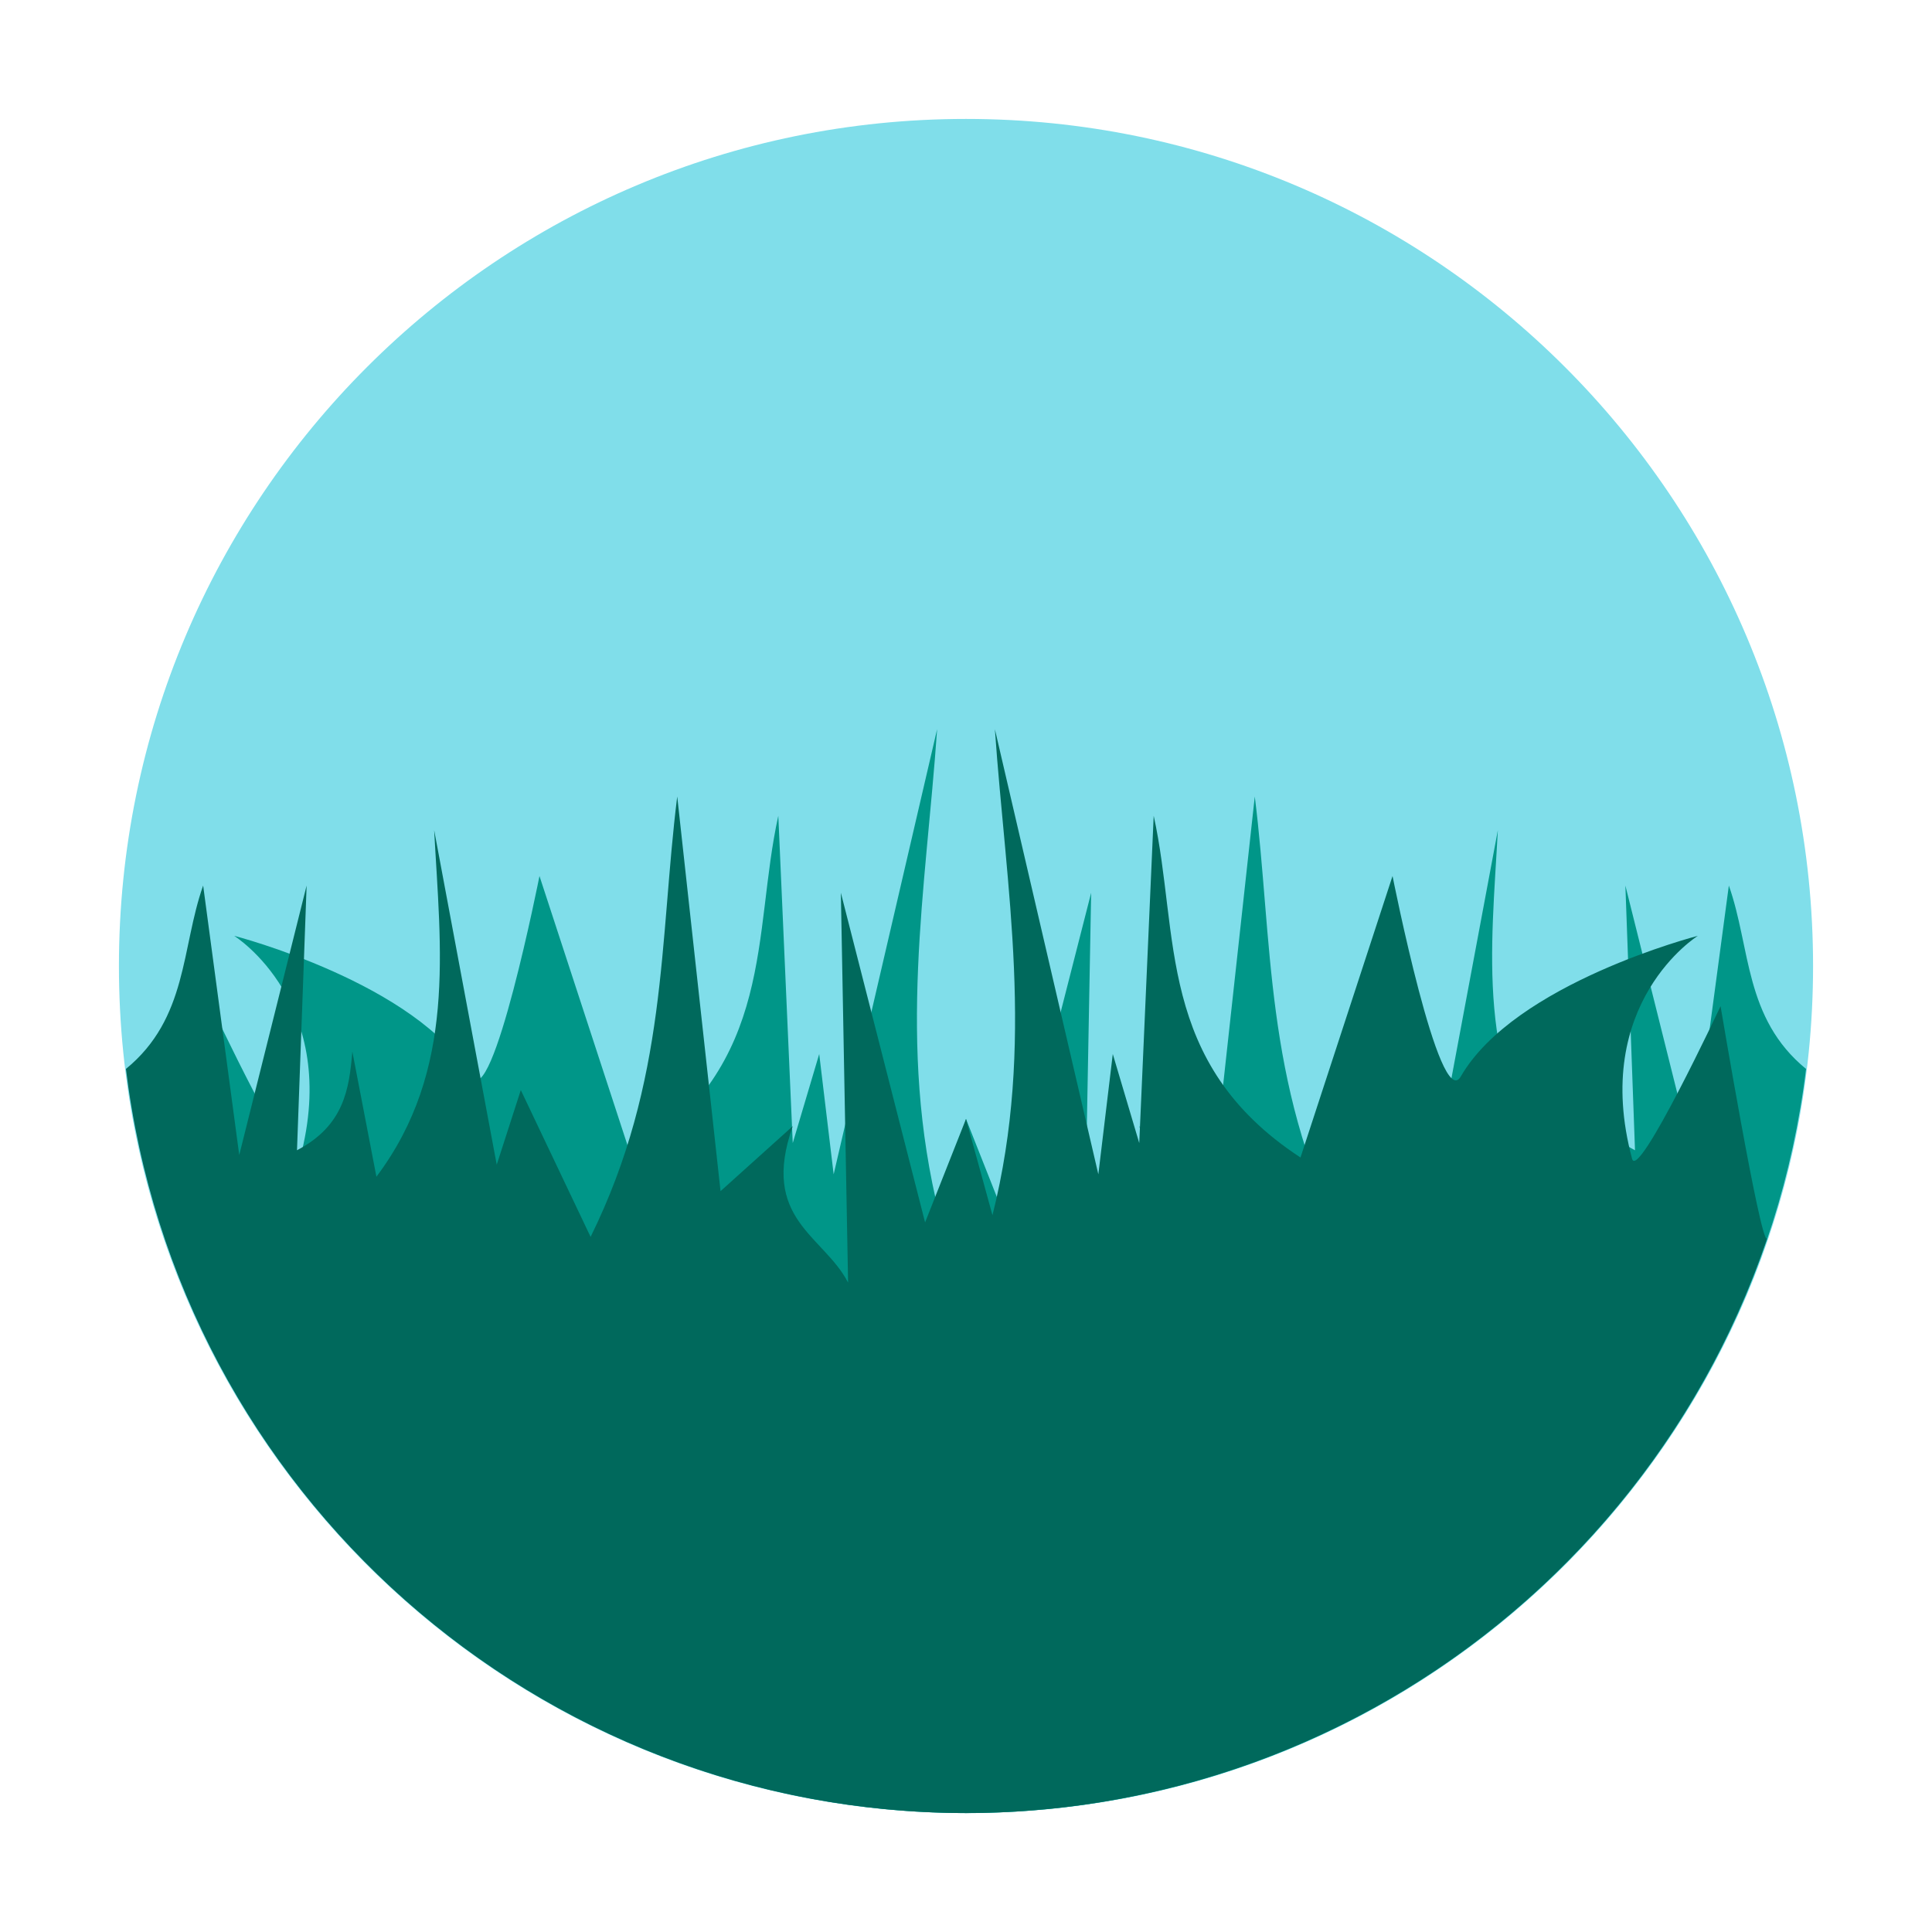
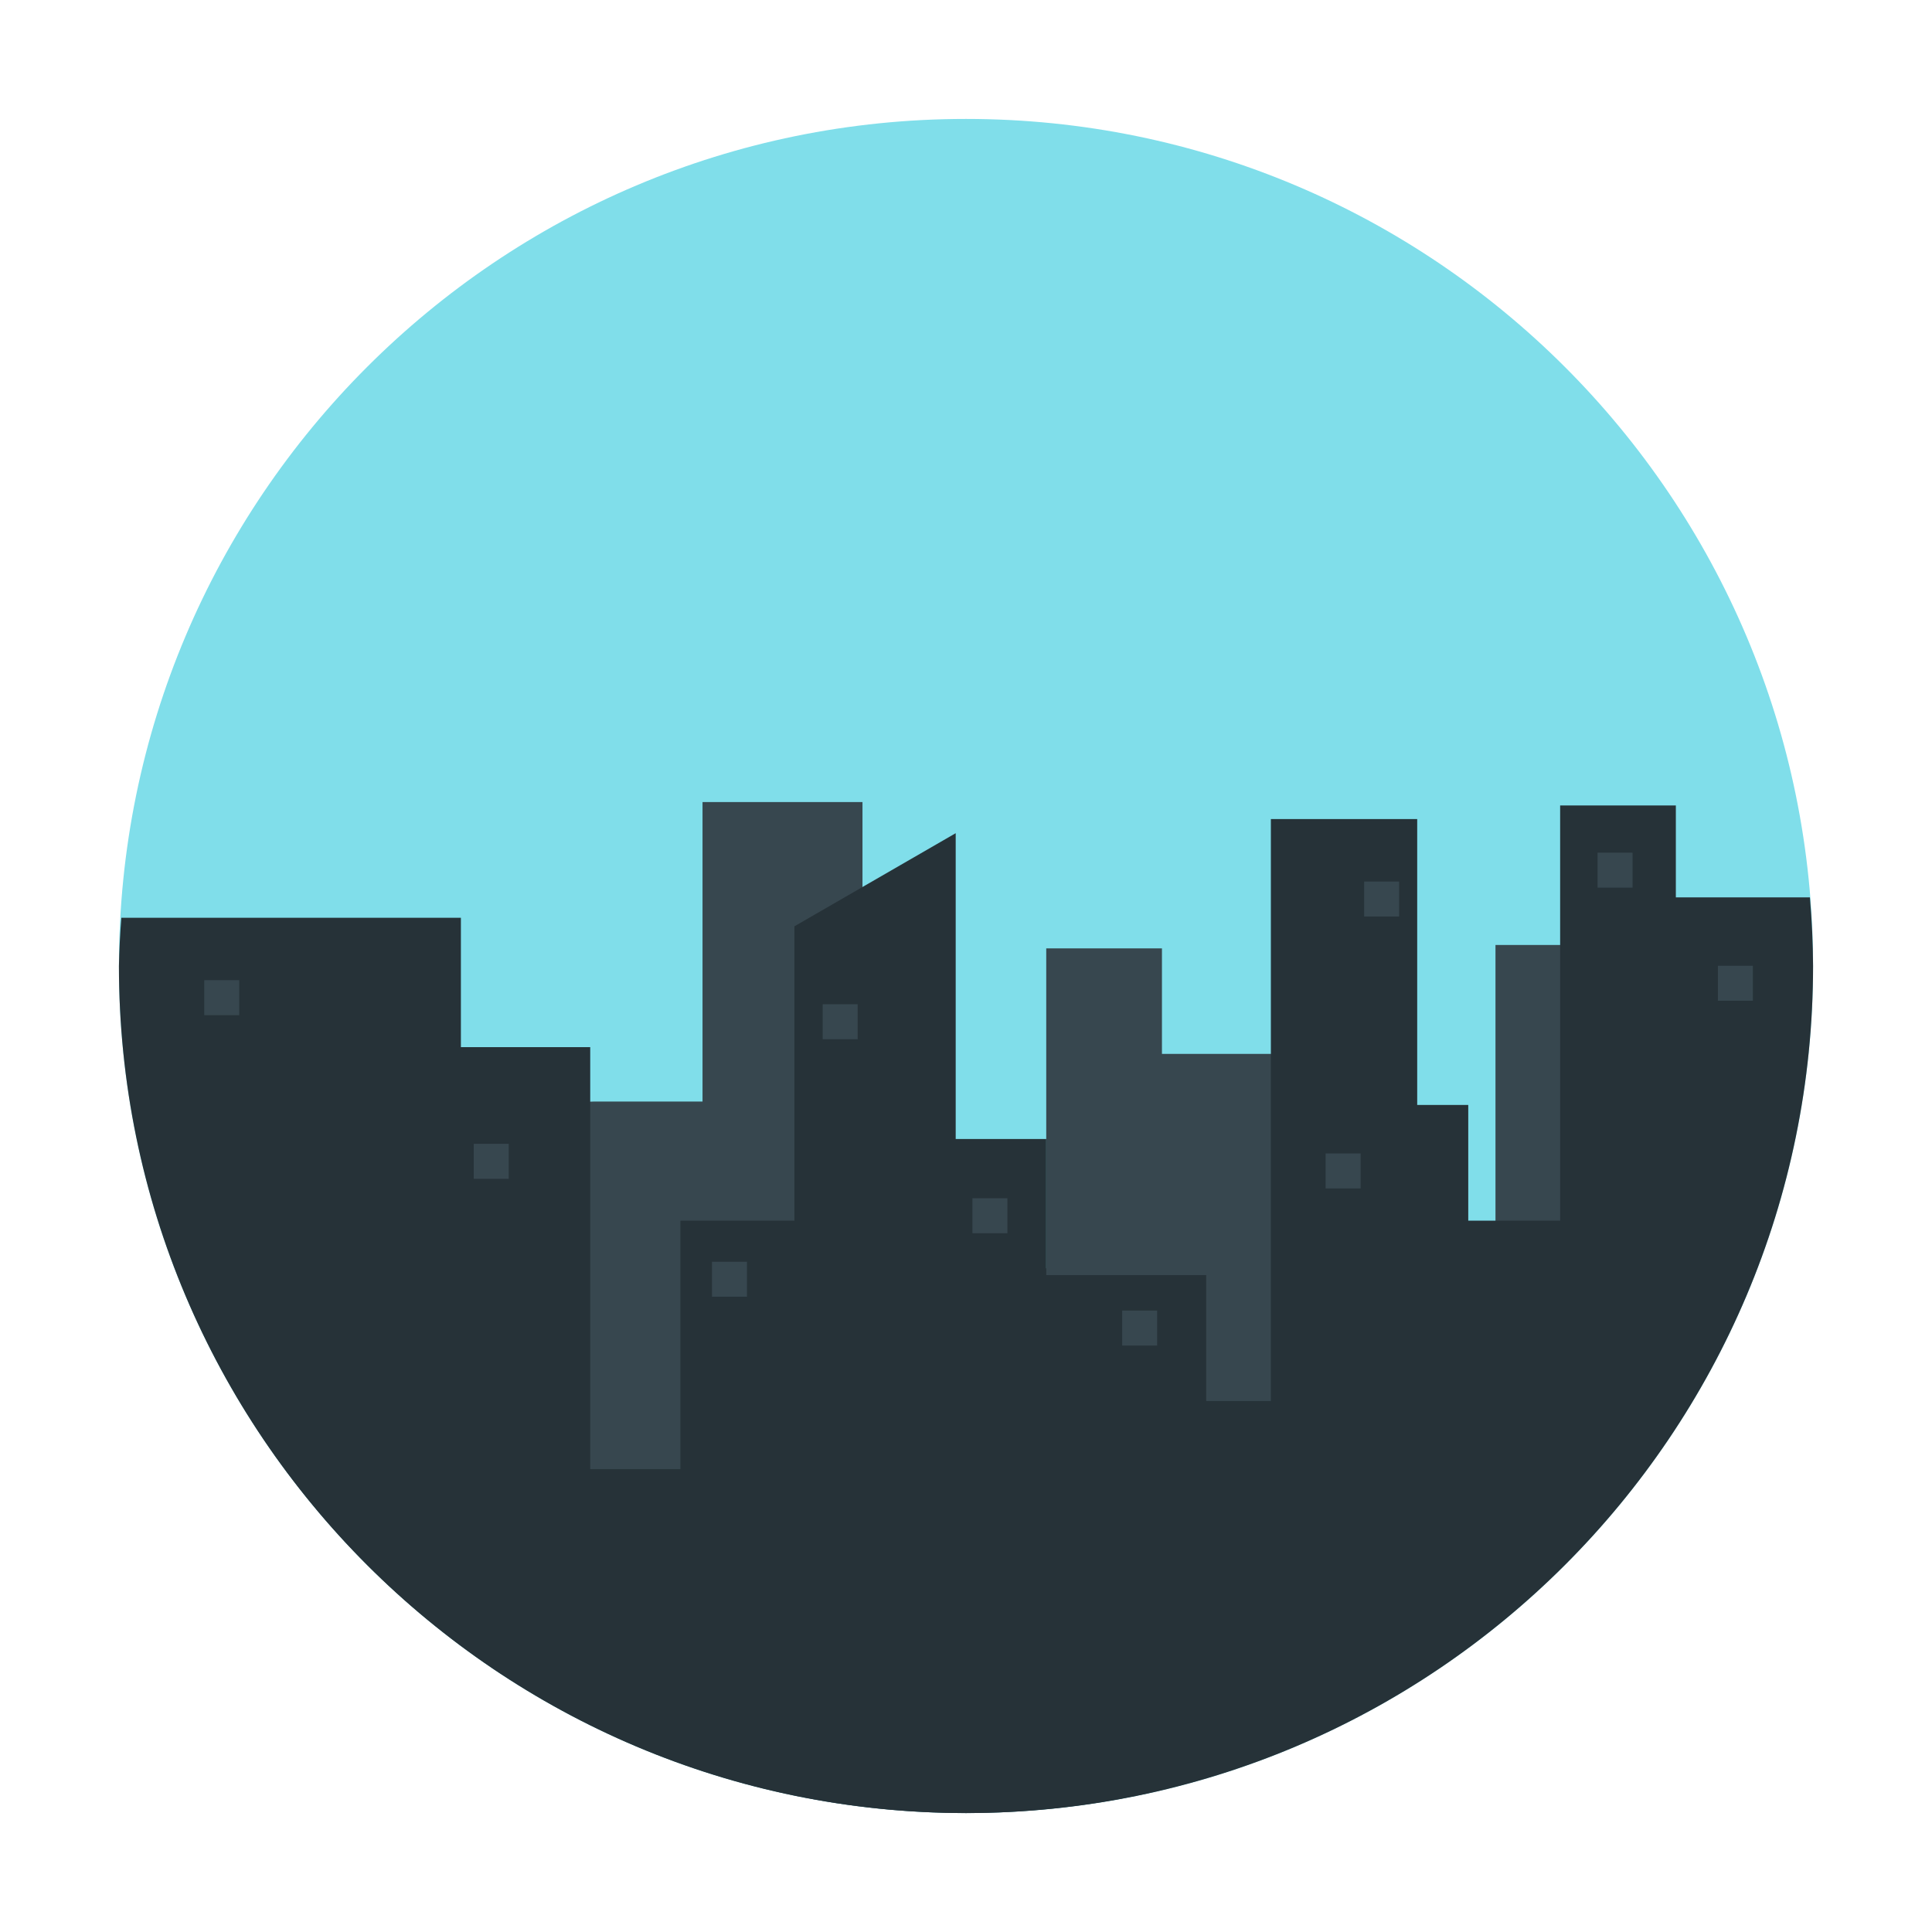
<svg xmlns="http://www.w3.org/2000/svg" height="120" id="svg4254" version="1.1" viewBox="0 0 120 120" width="120">
  <defs id="defs4256" />
-   <path d="M 112.613,60 A 52.613,52.613 0 0 1 60,112.613 52.613,52.613 0 0 1 7.387,60 52.613,52.613 0 0 1 60,7.387 52.613,52.613 0 0 1 112.613,60 Z" id="circle15954" style="opacity:1;fill:#80deea;fill-opacity:1;stroke:none;stroke-width:6.9;stroke-linecap:round;stroke-linejoin:miter;stroke-miterlimit:4;stroke-dasharray:none;stroke-dashoffset:0;stroke-opacity:1" />
-   <path d="m 58.207,45.288 -6.427,27.652 -0.897,-7.473 -1.644,5.53 -0.897,-20.328 c -1.622,7.358 -0.126,15.34 -9.118,21.225 L 33.508,54.412 c 0,0 -2.918,14.739 -4.239,12.451 -3.354,-5.809 -14.724,-8.737 -14.724,-8.737 0,0 6.679,4.166 4.084,13.852 -0.378,1.41 -5.495,-9.483 -5.495,-9.483 0,0 -2.478,14.747 -2.881,14.437 7.243,21.31 27.239,35.653 49.747,35.682 26.568,-0.023 48.95,-19.849 52.178,-46.22 -3.849,-3.154 -3.43,-7.526 -4.796,-11.39 l -2.242,16.74 -4.185,-16.741 0.598,16.442 c -2.93,-1.533 -3.241,-3.814 -3.438,-6.128 L 96.621,73.089 C 91.633,66.456 92.642,58.967 93.034,51.566 L 89.147,72.342 87.653,67.708 83.318,76.826 C 78.526,67.109 79.059,58.456 77.937,49.473 l -2.69,24.513 -4.484,-4.036 c 2.038,5.786 -1.917,6.777 -3.438,9.715 l 0.449,-24.214 -5.232,20.477 -2.541,-6.427 -1.644,5.979 C 55.686,64.834 57.522,55.189 58.207,45.288 Z" id="path15956" style="fill:#009688;fill-opacity:1;fill-rule:evenodd;stroke:none;stroke-width:1px;stroke-linecap:butt;stroke-linejoin:miter;stroke-opacity:1" />
-   <path d="m 61.793,45.288 6.427,27.652 0.897,-7.473 1.644,5.53 0.897,-20.328 c 1.622,7.358 0.126,15.34 9.118,21.225 l 5.717,-17.482 c 0,0 2.918,14.739 4.239,12.451 3.354,-5.809 14.724,-8.737 14.724,-8.737 0,0 -6.679,4.166 -4.084,13.852 0.378,1.41 5.495,-9.483 5.495,-9.483 0,0 2.478,14.747 2.881,14.437 C 102.504,98.241 82.508,112.584 60,112.613 33.432,112.59 11.05,92.764 7.822,66.393 11.671,63.239 11.252,58.867 12.618,55.003 l 2.242,16.74 4.185,-16.741 -0.598,16.442 c 2.93,-1.533 3.241,-3.814 3.438,-6.128 l 1.495,7.772 c 4.988,-6.633 3.979,-14.122 3.587,-21.523 l 3.886,20.776 1.495,-4.634 4.335,9.118 c 4.792,-9.717 4.259,-18.369 5.381,-27.353 l 2.69,24.513 4.484,-4.036 c -2.038,5.786 1.917,6.777 3.438,9.715 l -0.449,-24.214 5.232,20.477 2.541,-6.427 1.644,5.979 c 2.67,-10.647 0.835,-20.292 0.15,-30.193 z" id="path15958" style="fill:#00695c;fill-opacity:1;fill-rule:evenodd;stroke:none;stroke-width:1px;stroke-linecap:butt;stroke-linejoin:miter;stroke-opacity:1" />
+   <path d="M 112.613,60 A 52.613,52.613 0 0 1 60,112.613 52.613,52.613 0 0 1 7.387,60 52.613,52.613 0 0 1 60,7.387 52.613,52.613 0 0 1 112.613,60 Z" id="circle16012" style="opacity:1;fill:#80deea;fill-opacity:1;stroke:none;stroke-width:6.9;stroke-linecap:round;stroke-linejoin:miter;stroke-miterlimit:4;stroke-dasharray:none;stroke-dashoffset:0;stroke-opacity:1" />
+   <path d="m 43.635,49.818 0,18.602 -6.764,0 -28.624,0.943 C 12.774,94.395 34.562,112.603 60,112.613 c 22.619,-0.021 42.693,-14.496 49.857,-35.95 l -7.246,0 0,-17.967 -9.724,0 0,21.138 -12.936,0 0,-14.374 -7.78,0 0,-6.553 -7.187,0 0,19.87 -11.414,0 0,-28.959 z" id="path16014" style="fill:#37474f;fill-rule:evenodd;stroke:none;stroke-width:1px;stroke-linecap:butt;stroke-linejoin:miter;stroke-opacity:1" />
+   <path d="m 96.903,50.03 0,25.788 -5.707,0 0,-7.187 -3.171,0 0,-17.756 -9.089,0 0,36.147 -4.016,0 0,-7.821 -9.935,0 0,-8.455 -5.625,0 0,-18.995 -10.017,5.784 0,18.284 -7.081,0 0,15.431 -5.602,0 0,-26.211 -8.033,0 0,-8.033 -21.09,0 A 52.613,52.613 0 0 0 7.387,60 52.613,52.613 0 0 0 60,112.613 52.613,52.613 0 0 0 112.613,60 a 52.613,52.613 0 0 0 -0.197,-4.263 l -8.326,0 0,-5.707 -7.187,0 z" id="path16016" style="fill:#263238;fill-rule:evenodd;stroke:none;stroke-width:1px;stroke-linecap:butt;stroke-linejoin:miter;stroke-opacity:1" />
+   <path d="m 51.098,62.376 2.173,0 0,2.173 -2.173,0 z" id="rect16018" style="opacity:1;fill:#37474f;fill-opacity:1;stroke:none;stroke-width:6.9;stroke-linecap:round;stroke-linejoin:miter;stroke-miterlimit:4;stroke-dasharray:none;stroke-dashoffset:0;stroke-opacity:1" />
+   <path d="m 82.337,71.643 2.173,0 0,2.173 -2.173,0 z" id="rect16020" style="opacity:1;fill:#37474f;fill-opacity:1;stroke:none;stroke-width:6.9;stroke-linecap:round;stroke-linejoin:miter;stroke-miterlimit:4;stroke-dasharray:none;stroke-dashoffset:0;stroke-opacity:1" />
+   <path d="m 84.729,54.753 2.173,0 0,2.173 -2.173,0 z" id="rect16022" style="opacity:1;fill:#37474f;fill-opacity:1;stroke:none;stroke-width:6.9;stroke-linecap:round;stroke-linejoin:miter;stroke-miterlimit:4;stroke-dasharray:none;stroke-dashoffset:0;stroke-opacity:1" />
+   <path d="m 12.685,60.881 2.173,0 0,2.173 -2.173,0 z" id="rect16024" style="opacity:1;fill:#37474f;fill-opacity:1;stroke:none;stroke-width:6.9;stroke-linecap:round;stroke-linejoin:miter;stroke-miterlimit:4;stroke-dasharray:none;stroke-dashoffset:0;stroke-opacity:1" />
+   <path d="m 29.425,71.045 2.173,0 0,2.173 -2.173,0 z" id="rect16026" style="opacity:1;fill:#37474f;fill-opacity:1;stroke:none;stroke-width:6.9;stroke-linecap:round;stroke-linejoin:miter;stroke-miterlimit:4;stroke-dasharray:none;stroke-dashoffset:0;stroke-opacity:1" />
+   <path d="m 44.223,78.369 2.173,0 0,2.173 -2.173,0 z" id="rect16028" style="opacity:1;fill:#37474f;fill-opacity:1;stroke:none;stroke-width:6.9;stroke-linecap:round;stroke-linejoin:miter;stroke-miterlimit:4;stroke-dasharray:none;stroke-dashoffset:0;stroke-opacity:1" />
+   <path d="m 99.227,52.96 2.173,0 0,2.173 -2.173,0 z" id="rect16030" style="opacity:1;fill:#37474f;fill-opacity:1;stroke:none;stroke-width:6.9;stroke-linecap:round;stroke-linejoin:miter;stroke-miterlimit:4;stroke-dasharray:none;stroke-dashoffset:0;stroke-opacity:1" />
+   <path d="m 106.701,59.985 2.173,0 0,2.173 -2.173,0 z" id="rect16032" style="opacity:1;fill:#37474f;fill-opacity:1;stroke:none;stroke-width:6.9;stroke-linecap:round;stroke-linejoin:miter;stroke-miterlimit:4;stroke-dasharray:none;stroke-dashoffset:0;stroke-opacity:1" />
+   <path d="m 60.399,74.425 2.173,0 0,2.173 -2.173,0 z" id="rect16034" style="opacity:1;fill:#37474f;fill-opacity:1;stroke:none;stroke-width:6.9;stroke-linecap:round;stroke-linejoin:miter;stroke-miterlimit:4;stroke-dasharray:none;stroke-dashoffset:0;stroke-opacity:1" />
+   <path d="m 69.7,81.401 2.173,0 0,2.173 -2.173,0 z" id="rect16036" style="opacity:1;fill:#37474f;fill-opacity:1;stroke:none;stroke-width:6.9;stroke-linecap:round;stroke-linejoin:miter;stroke-miterlimit:4;stroke-dasharray:none;stroke-dashoffset:0;stroke-opacity:1" />
</svg>
